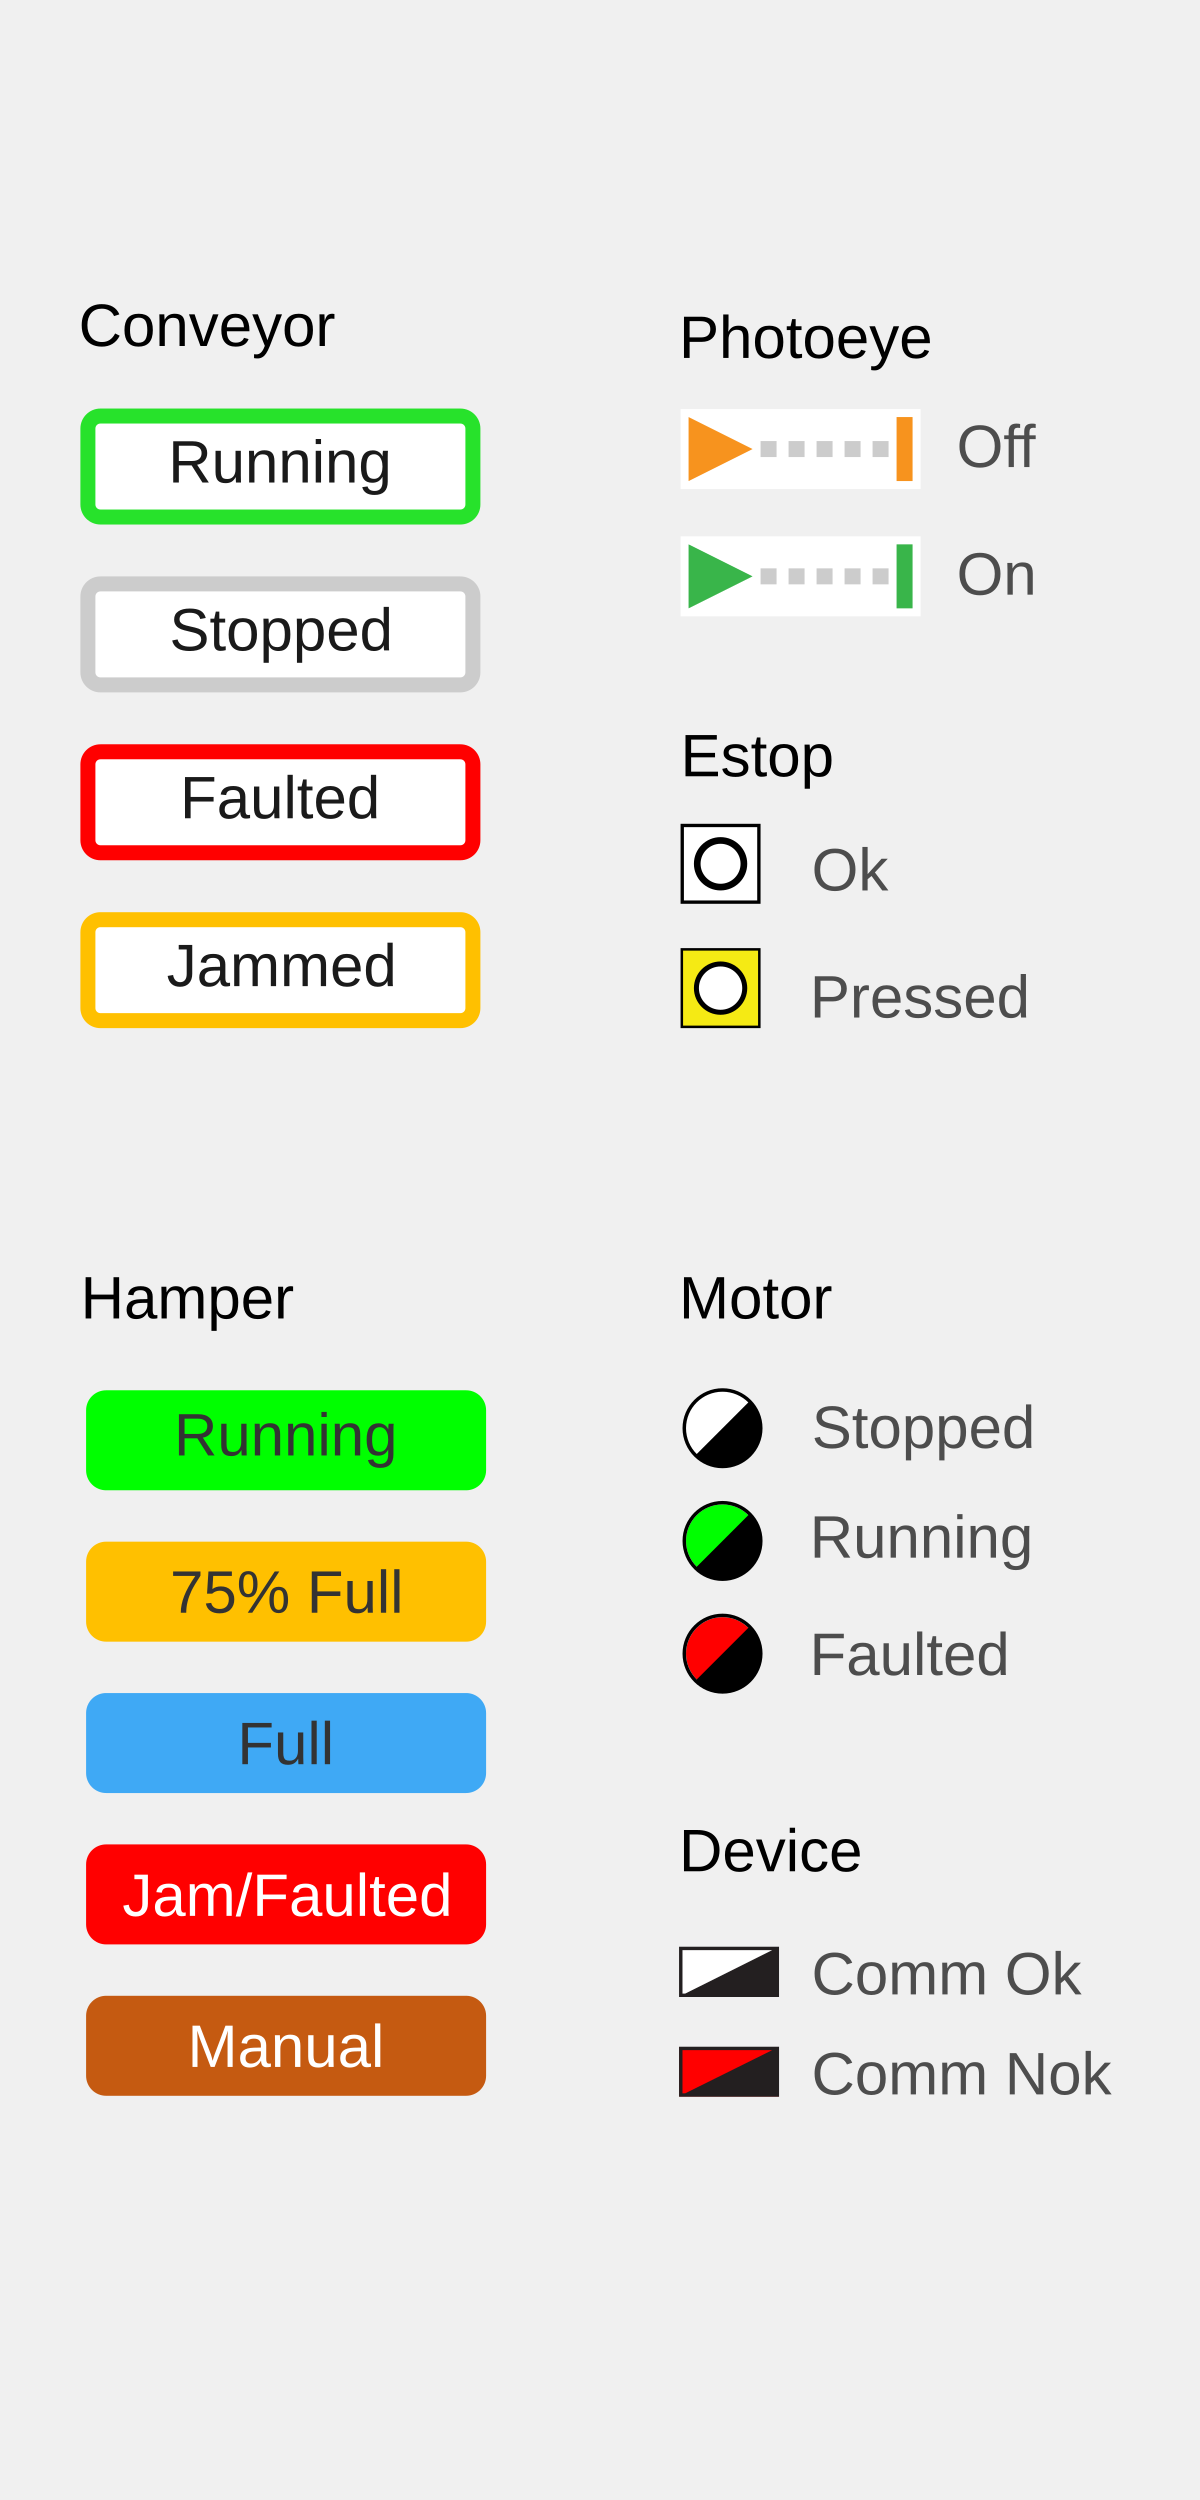
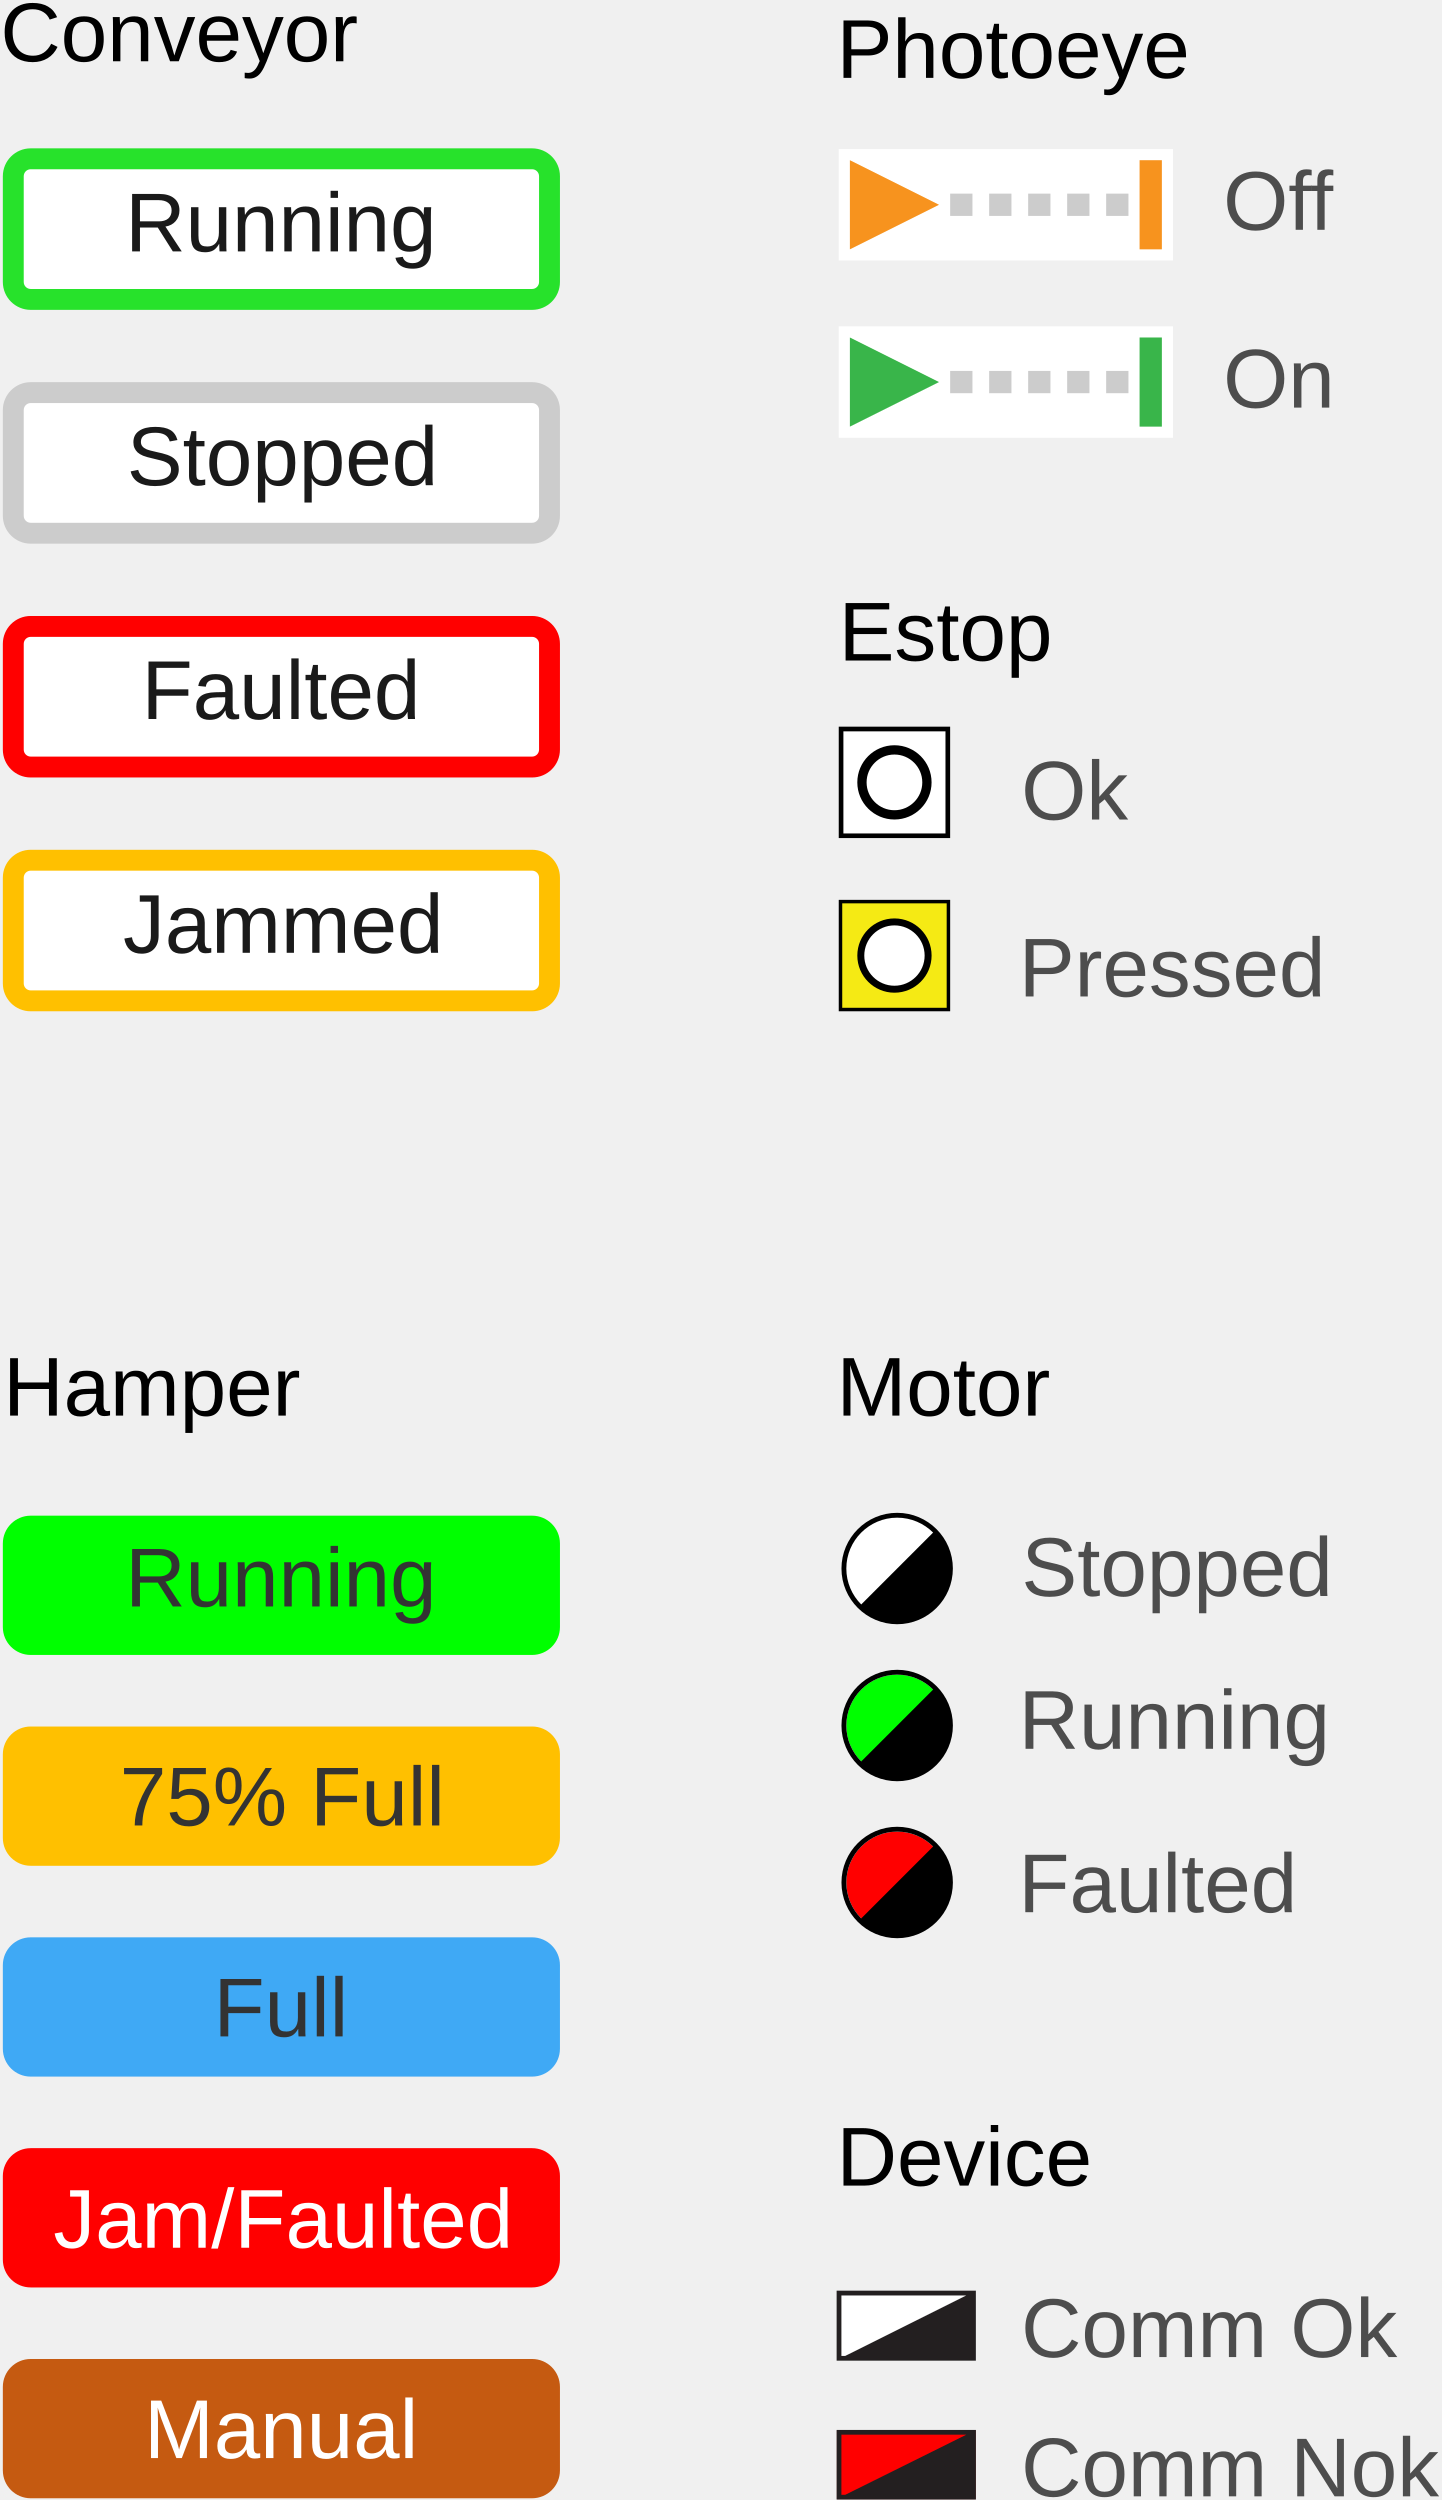
- <svg xmlns="http://www.w3.org/2000/svg" xmlns:xlink="http://www.w3.org/1999/xlink" id="Layer_1" data-name="Layer 1" viewBox="0 0 240 500">
+ <svg xmlns="http://www.w3.org/2000/svg" xmlns:xlink="http://www.w3.org/1999/xlink" id="Layer_1" data-name="Layer 1" viewBox="0 0 207 359">
  <defs>
    <style>
-       .gv-colors1 {
+       .gv-colors-1 {
        fill: #c55a11;
      }

-       .gv-colors2, .gv-colors3 {
+       .gv-colors-2, .gv-colors-3 {
        fill: #fff;
      }

-       .gv-colors3, .gv-colors4, .gv-colors5, .gv-colors6, .gv-colors7 {
+       .gv-colors-3, .gv-colors-4, .gv-colors-5, .gv-colors-6, .gv-colors-7 {
        font-family: ArialMT, Arial;
        font-size: 12px;
      }

-       .gv-colors5 {
+       .gv-colors-5 {
        fill: #1a1a1a;
      }

-       .gv-colors8 {
+       .gv-colors-8 {
        fill: #27e22b;
      }

-       .gv-colors9 {
+       .gv-colors-9 {
        fill: #f7931e;
      }

-       .gv-colors10 {
+       .gv-colors-10 {
        fill: #3fa9f5;
      }

-       .gv-colors11 {
+       .gv-colors-11 {
        fill: #39b54a;
      }

-       .gv-colors12 {
+       .gv-colors-12 {
        fill: #ffc000;
      }

-       .gv-colors13 {
+       .gv-colors-13 {
        fill: lime;
      }

-       .gv-colors6 {
+       .gv-colors-6 {
        fill: #4d4d4d;
      }

-       .gv-colors14 {
+       .gv-colors-14 {
        fill: #ccc;
      }

-       .gv-colors15 {
+       .gv-colors-15 {
        letter-spacing: -.018em;
      }

-       .gv-colors16 {
+       .gv-colors-16 {
        fill: #f5ea14;
      }

-       .gv-colors7 {
+       .gv-colors-7 {
        fill: #333;
      }

-       .gv-colors17 {
+       .gv-colors-17 {
        fill: #231f20;
      }

-       .gv-colors18 {
+       .gv-colors-18 {
        fill: red;
      }
    </style>
    <symbol id="ESTOP_LOOP_" data-name="ESTOP LOOP​" viewBox="0 0 12 12">
      <g>
-         <rect class="gv-colors2" x=".479" y=".5" width="11.021" height="11.011" />
+         <rect class="gv-colors-2" x=".479" y=".5" width="11.021" height="11.011" />
        <g>
          <path d="M12,0H0V12H12V0h0ZM.5,11.5V.5H11.5V11.5H.5Z" />
          <path d="M6,3c1.654,0,3,1.346,3,3s-1.346,3-3,3-3-1.346-3-3,1.346-3,3-3m0-1C3.791,2,2,3.791,2,6s1.791,4,4,4,4-1.791,4-4-1.791-4-4-4h0Z" />
        </g>
      </g>
    </symbol>
    <symbol id="PE2" viewBox="0 0 30 10">
      <g>
-         <rect class="gv-colors2" x="0" width="30" height="10" />
-         <polygon class="gv-colors11" points="9 5 1 1 1 9 9 5" />
-         <rect class="gv-colors11" x="27" y="1" width="2" height="8" />
-         <rect class="gv-colors14" x="10" y="4" width="2" height="2" />
-         <rect class="gv-colors14" x="13.5" y="4" width="2" height="2" />
-         <rect class="gv-colors14" x="17" y="4" width="2" height="2" />
-         <rect class="gv-colors14" x="20.5" y="4" width="2" height="2" />
-         <rect class="gv-colors14" x="24" y="4" width="2" height="2" />
+         <rect class="gv-colors-2" x="0" width="30" height="10" />
+         <polygon class="gv-colors-11" points="9 5 1 1 1 9 9 5" />
+         <rect class="gv-colors-11" x="27" y="1" width="2" height="8" />
+         <rect class="gv-colors-14" x="10" y="4" width="2" height="2" />
+         <rect class="gv-colors-14" x="13.5" y="4" width="2" height="2" />
+         <rect class="gv-colors-14" x="17" y="4" width="2" height="2" />
+         <rect class="gv-colors-14" x="20.5" y="4" width="2" height="2" />
+         <rect class="gv-colors-14" x="24" y="4" width="2" height="2" />
      </g>
    </symbol>
    <symbol id="PLC" viewBox="0 0 14.426 7.257">
      <g>
-         <rect class="gv-colors2" x=".031" y=".05" width="14.364" height="7.158" />
-         <path class="gv-colors17" d="M0,0V7.257H14.426V0H0ZM.495,6.762V.495H13.436L.89,6.762H.495Z" />
+         <rect class="gv-colors-2" x=".031" y=".05" width="14.364" height="7.158" />
+         <path class="gv-colors-17" d="M0,0V7.257H14.426V0H0ZM.495,6.762V.495H13.436L.89,6.762H.495Z" />
      </g>
    </symbol>
    <symbol id="VFD" viewBox="0 0 12 12">
      <g>
-         <circle class="gv-colors2" cx="6" cy="6" r="5.478" />
+         <circle class="gv-colors-2" cx="6" cy="6" r="5.478" />
        <path d="M6,0C2.692,0,0,2.691,0,6s2.692,6,6,6,6-2.692,6-6S9.309,0,6,0ZM.522,6C.522,2.979,2.979,.521,6,.521c1.51,0,2.88,.615,3.872,1.606L2.128,9.872c-.992-.992-1.606-2.361-1.606-3.872Z" />
      </g>
    </symbol>
  </defs>
  <g>
-     <rect class="gv-colors2" x="136.115" y="81.811" width="48" height="16" />
-     <g>
-       <polygon class="gv-colors2" points="139.716 86.648 146.044 89.811 139.716 92.975 139.716 86.648" />
-       <polygon class="gv-colors9" points="137.715 83.411 137.715 96.212 150.515 89.811 137.715 83.411 137.715 83.411" />
-     </g>
-     <g>
-       <rect class="gv-colors2" x="179.315" y="83.411" width="3.2" height="12.8" />
-       <polygon class="gv-colors9" points="182.515 83.411 179.315 83.411 179.315 96.212 182.515 96.212 182.515 83.411 182.515 83.411" />
-     </g>
-     <rect class="gv-colors14" x="152.115" y="88.211" width="3.2" height="3.2" />
-     <rect class="gv-colors14" x="157.715" y="88.211" width="3.2" height="3.2" />
-     <rect class="gv-colors14" x="163.315" y="88.211" width="3.2" height="3.2" />
-     <rect class="gv-colors14" x="168.915" y="88.211" width="3.2" height="3.2" />
-     <rect class="gv-colors14" x="174.515" y="88.211" width="3.2" height="3.2" />
-   </g>
-   <g>
-     <rect class="gv-colors16" x="136.365" y="189.875" width="15.5" height="15.5" />
-     <path d="M151.615,190.125v15h-15v-15h15m.5-.5h-16v16h16v-16h0Z" />
-   </g>
-   <g>
-     <path class="gv-colors2" d="M144.115,202.459c-2.665,0-4.833-2.168-4.833-4.833s2.168-4.833,4.833-4.833,4.834,2.168,4.834,4.833-2.169,4.833-4.834,4.833Z" />
-     <path d="M144.115,193.292c2.389,0,4.333,1.944,4.333,4.333s-1.944,4.333-4.333,4.333-4.333-1.944-4.333-4.333,1.944-4.333,4.333-4.333m0-1c-2.945,0-5.333,2.388-5.333,5.333s2.388,5.333,5.333,5.333,5.333-2.388,5.333-5.333-2.388-5.333-5.333-5.333h0Z" />
-   </g>
-   <g>
-     <circle class="gv-colors13" cx="144.507" cy="308.19" r="7.304" />
-     <path d="M144.507,300.19c-4.411,0-8,3.589-8,8s3.589,8,8,8,8-3.589,8-8-3.589-8-8-8Zm-7.304,8c0-4.028,3.277-7.305,7.304-7.305,2.014,0,3.84,.82,5.162,2.142l-10.325,10.325c-1.323-1.322-2.142-3.148-2.142-5.162Z" />
-   </g>
-   <g>
-     <circle class="gv-colors18" cx="144.507" cy="330.732" r="7.304" />
-     <path d="M144.507,322.733c-4.411,0-8,3.589-8,8s3.589,8,8,8,8-3.589,8-8-3.589-8-8-8Zm-7.304,8c0-4.028,3.277-7.305,7.304-7.305,2.014,0,3.84,.82,5.162,2.142l-10.325,10.325c-1.323-1.322-2.142-3.148-2.142-5.162Z" />
-   </g>
-   <use width="30" height="10" transform="translate(136.115 107.27) scale(1.6)" xlink:href="#PE2" />
-   <use width="14.426" height="7.257" transform="translate(135.811 389.344) scale(1.386)" xlink:href="#PLC" />
-   <g>
-     <rect class="gv-colors18" x="135.855" y="409.413" width="19.914" height="9.863" />
-     <path class="gv-colors17" d="M135.811,409.344v10h20v-10h-20Zm.686,9.318v-8.636h17.94l-17.393,8.636h-.547Z" />
-   </g>
-   <use width="12" height="12" transform="translate(136.115 164.758) scale(1.333)" xlink:href="#ESTOP_LOOP_" />
-   <use width="12" height="12" transform="translate(136.507 277.648) scale(1.333)" xlink:href="#VFD" />
-   <g>
-     <g>
-       <rect class="gv-colors2" x="17.58" y="83.209" width="77" height="20.194" rx="2.5" ry="2.5" />
-       <path class="gv-colors8" d="M92.08,84.709c.551,0,1,.448,1,1v15.194c0,.552-.449,1-1,1H20.08c-.551,0-1-.448-1-1v-15.194c0-.552,.449-1,1-1H92.08m0-3H20.08c-2.209,0-4,1.791-4,4v15.194c0,2.209,1.791,4,4,4H92.08c2.209,0,4-1.791,4-4v-15.194c0-2.209-1.791-4-4-4h0Z" />
-     </g>
-     <text class="gv-colors5" transform="translate(33.66 96.507)">
+     <rect class="gv-colors-2" x="120.444" y="21.405" width="48" height="16" />
+     <g>
+       <polygon class="gv-colors-2" points="124.044 26.241 130.372 29.405 124.044 32.569 124.044 26.241" />
+       <polygon class="gv-colors-9" points="122.044 23.005 122.044 35.805 134.844 29.405 122.044 23.005 122.044 23.005" />
+     </g>
+     <g>
+       <rect class="gv-colors-2" x="163.644" y="23.005" width="3.2" height="12.8" />
+       <polygon class="gv-colors-9" points="166.844 23.005 163.644 23.005 163.644 35.805 166.844 35.805 166.844 23.005 166.844 23.005" />
+     </g>
+     <rect class="gv-colors-14" x="136.444" y="27.805" width="3.2" height="3.2" />
+     <rect class="gv-colors-14" x="142.044" y="27.805" width="3.2" height="3.2" />
+     <rect class="gv-colors-14" x="147.644" y="27.805" width="3.2" height="3.2" />
+     <rect class="gv-colors-14" x="153.244" y="27.805" width="3.2" height="3.2" />
+     <rect class="gv-colors-14" x="158.844" y="27.805" width="3.2" height="3.2" />
+   </g>
+   <g>
+     <rect class="gv-colors-16" x="120.693" y="129.469" width="15.5" height="15.5" />
+     <path d="M135.944,129.719v15h-15v-15h15m.5-.5h-16v16h16v-16h0Z" />
+   </g>
+   <g>
+     <path class="gv-colors-2" d="M128.443,142.052c-2.665,0-4.833-2.168-4.833-4.833s2.168-4.833,4.833-4.833,4.834,2.168,4.834,4.833-2.169,4.833-4.834,4.833Z" />
+     <path d="M128.444,132.886c2.389,0,4.333,1.944,4.333,4.333s-1.944,4.333-4.333,4.333-4.333-1.944-4.333-4.333,1.944-4.333,4.333-4.333m0-1c-2.945,0-5.333,2.388-5.333,5.333s2.388,5.333,5.333,5.333,5.333-2.388,5.333-5.333-2.388-5.333-5.333-5.333h0Z" />
+   </g>
+   <g>
+     <circle class="gv-colors-13" cx="128.835" cy="247.784" r="7.304" />
+     <path d="M128.835,239.784c-4.411,0-8,3.589-8,8s3.589,8,8,8,8-3.589,8-8-3.589-8-8-8Zm-7.304,8c0-4.028,3.277-7.305,7.304-7.305,2.014,0,3.84,.82,5.162,2.142l-10.325,10.325c-1.323-1.322-2.142-3.148-2.142-5.162Z" />
+   </g>
+   <g>
+     <circle class="gv-colors-18" cx="128.835" cy="270.326" r="7.304" />
+     <path d="M128.835,262.326c-4.411,0-8,3.589-8,8s3.589,8,8,8,8-3.589,8-8-3.589-8-8-8Zm-7.304,8c0-4.028,3.277-7.305,7.304-7.305,2.014,0,3.84,.82,5.162,2.142l-10.325,10.325c-1.323-1.322-2.142-3.148-2.142-5.162Z" />
+   </g>
+   <use width="30" height="10" transform="translate(120.444 46.864) scale(1.6)" xlink:href="#PE2" />
+   <use width="14.426" height="7.257" transform="translate(120.14 328.938) scale(1.386)" xlink:href="#PLC" />
+   <g>
+     <rect class="gv-colors-18" x="120.183" y="349.006" width="19.914" height="9.863" />
+     <path class="gv-colors-17" d="M120.14,348.938v10h20v-10h-20Zm.686,9.318v-8.636h17.94l-17.393,8.636h-.547Z" />
+   </g>
+   <use width="12" height="12" transform="translate(120.444 104.352) scale(1.333)" xlink:href="#ESTOP_LOOP_" />
+   <use width="12" height="12" transform="translate(120.835 217.242) scale(1.333)" xlink:href="#VFD" />
+   <g>
+     <g>
+       <rect class="gv-colors-2" x="1.908" y="22.803" width="77" height="20.194" rx="2.5" ry="2.5" />
+       <path class="gv-colors-8" d="M76.408,24.303c.551,0,1,.448,1,1v15.194c0,.552-.449,1-1,1H4.408c-.551,0-1-.448-1-1v-15.194c0-.552,.449-1,1-1H76.408m0-3H4.408c-2.209,0-4,1.791-4,4v15.194c0,2.209,1.791,4,4,4H76.408c2.209,0,4-1.791,4-4v-15.194c0-2.209-1.791-4-4-4h0Z" />
+     </g>
+     <text class="gv-colors-5" transform="translate(17.988 36.1)">
      <tspan x="0" y="0">Running</tspan>
    </text>
  </g>
  <g>
    <g>
-       <rect class="gv-colors2" x="17.58" y="116.785" width="77" height="20.193" rx="2.5" ry="2.5" />
-       <path class="gv-colors14" d="M92.08,118.285c.551,0,1,.448,1,1v15.193c0,.552-.449,1-1,1H20.08c-.551,0-1-.448-1-1v-15.193c0-.552,.449-1,1-1H92.08m0-3H20.08c-2.209,0-4,1.791-4,4v15.193c0,2.209,1.791,4,4,4H92.08c2.209,0,4-1.791,4-4v-15.193c0-2.209-1.791-4-4-4h0Z" />
-     </g>
-     <text class="gv-colors5" transform="translate(33.89 130.082)">
+       <rect class="gv-colors-2" x="1.908" y="56.378" width="77" height="20.193" rx="2.5" ry="2.5" />
+       <path class="gv-colors-14" d="M76.408,57.878c.551,0,1,.448,1,1v15.193c0,.552-.449,1-1,1H4.408c-.551,0-1-.448-1-1v-15.193c0-.552,.449-1,1-1H76.408m0-3H4.408c-2.209,0-4,1.791-4,4v15.193c0,2.209,1.791,4,4,4H76.408c2.209,0,4-1.791,4-4v-15.193c0-2.209-1.791-4-4-4h0Z" />
+     </g>
+     <text class="gv-colors-5" transform="translate(18.218 69.675)">
      <tspan x="0" y="0">Stopped</tspan>
    </text>
  </g>
  <g>
    <g>
-       <rect class="gv-colors2" x="17.58" y="150.359" width="77" height="20.194" rx="2.5" ry="2.5" />
-       <path class="gv-colors18" d="M92.08,151.859c.551,0,1,.448,1,1v15.194c0,.552-.449,1-1,1H20.08c-.551,0-1-.448-1-1v-15.194c0-.552,.449-1,1-1H92.08m0-3H20.08c-2.209,0-4,1.791-4,4v15.194c0,2.209,1.791,4,4,4H92.08c2.209,0,4-1.791,4-4v-15.194c0-2.209-1.791-4-4-4h0Z" />
-     </g>
-     <text class="gv-colors5" transform="translate(36.015 163.657)">
+       <rect class="gv-colors-2" x="1.908" y="89.953" width="77" height="20.194" rx="2.5" ry="2.5" />
+       <path class="gv-colors-18" d="M76.408,91.453c.551,0,1,.448,1,1v15.194c0,.552-.449,1-1,1H4.408c-.551,0-1-.448-1-1v-15.194c0-.552,.449-1,1-1H76.408m0-3H4.408c-2.209,0-4,1.791-4,4v15.194c0,2.209,1.791,4,4,4H76.408c2.209,0,4-1.791,4-4v-15.194c0-2.209-1.791-4-4-4h0Z" />
+     </g>
+     <text class="gv-colors-5" transform="translate(20.343 103.251)">
      <tspan x="0" y="0">Faulted</tspan>
    </text>
  </g>
  <g>
    <g>
-       <rect class="gv-colors2" x="17.58" y="183.935" width="77" height="20.193" rx="2.5" ry="2.5" />
-       <path class="gv-colors12" d="M92.08,185.435c.551,0,1,.448,1,1v15.194c0,.552-.449,1-1,1H20.08c-.551,0-1-.448-1-1v-15.194c0-.552,.449-1,1-1H92.08m0-3H20.08c-2.209,0-4,1.791-4,4v15.194c0,2.209,1.791,4,4,4H92.08c2.209,0,4-1.791,4-4v-15.194c0-2.209-1.791-4-4-4h0Z" />
-     </g>
-     <text class="gv-colors5" transform="translate(33.339 197.232)">
+       <rect class="gv-colors-2" x="1.908" y="123.528" width="77" height="20.193" rx="2.5" ry="2.5" />
+       <path class="gv-colors-12" d="M76.408,125.028c.551,0,1,.448,1,1v15.194c0,.552-.449,1-1,1H4.408c-.551,0-1-.448-1-1v-15.194c0-.552,.449-1,1-1H76.408m0-3H4.408c-2.209,0-4,1.791-4,4v15.194c0,2.209,1.791,4,4,4H76.408c2.209,0,4-1.791,4-4v-15.194c0-2.209-1.791-4-4-4h0Z" />
+     </g>
+     <text class="gv-colors-5" transform="translate(17.667 136.826)">
      <tspan x="0" y="0">Jammed</tspan>
    </text>
  </g>
  <g>
-     <rect class="gv-colors13" x="17.219" y="278.058" width="80" height="20" rx="4" ry="4" />
-     <text class="gv-colors7" transform="translate(34.8 291.094)">
+     <rect class="gv-colors-13" x=".408" y="217.651" width="80" height="20" rx="4" ry="4" />
+     <text class="gv-colors-7" transform="translate(17.988 230.687)">
      <tspan x="0" y="0">Running</tspan>
    </text>
  </g>
  <g>
-     <rect class="gv-colors12" x="17.219" y="308.333" width="80" height="20" rx="4" ry="4" />
-     <text class="gv-colors7" transform="translate(34.015 322.545)">
+     <rect class="gv-colors-12" x=".408" y="247.926" width="80" height="20" rx="4" ry="4" />
+     <text class="gv-colors-7" transform="translate(17.204 262.138)">
      <tspan x="0" y="0">75% Full</tspan>
    </text>
  </g>
  <g>
-     <rect class="gv-colors10" x="17.219" y="338.607" width="80" height="20" rx="4" ry="4" />
-     <text class="gv-colors7" transform="translate(47.481 352.837)">
+     <rect class="gv-colors-10" x=".408" y="278.201" width="80" height="20" rx="4" ry="4" />
+     <text class="gv-colors-7" transform="translate(30.67 292.431)">
      <tspan x="0" y="0">Full</tspan>
    </text>
  </g>
  <g>
-     <rect class="gv-colors18" x="17.219" y="368.882" width="80" height="20" rx="4" ry="4" />
-     <text class="gv-colors3" transform="translate(24.471 383.178)">
+     <rect class="gv-colors-18" x=".408" y="308.476" width="80" height="20" rx="4" ry="4" />
+     <text class="gv-colors-3" transform="translate(7.66 322.772)">
      <tspan x="0" y="0">Jam/Faulted</tspan>
    </text>
  </g>
  <g>
-     <rect class="gv-colors1" x="17.219" y="399.157" width="80" height="20" rx="4" ry="4" />
-     <text class="gv-colors3" transform="translate(37.513 413.387)">
+     <rect class="gv-colors-1" x=".408" y="338.751" width="80" height="20" rx="4" ry="4" />
+     <text class="gv-colors-3" transform="translate(20.701 352.981)">
      <tspan x="0" y="0">Manual</tspan>
    </text>
  </g>
-   <text class="gv-colors4" transform="translate(15.731 69.204)">
+   <text class="gv-colors-4" transform="translate(.059 8.798)">
    <tspan x="0" y="0">Conveyor</tspan>
  </text>
-   <text class="gv-colors4" transform="translate(135.812 71.592)">
+   <text class="gv-colors-4" transform="translate(120.14 11.186)">
    <tspan x="0" y="0">Photoeye</tspan>
  </text>
-   <text class="gv-colors4" transform="translate(136.116 155.259)">
+   <text class="gv-colors-4" transform="translate(120.444 94.852)">
    <tspan x="0" y="0">Estop</tspan>
  </text>
-   <text class="gv-colors4" transform="translate(135.812 263.691)">
+   <text class="gv-colors-4" transform="translate(120.14 203.285)">
    <tspan x="0" y="0">Motor</tspan>
  </text>
-   <text class="gv-colors4" transform="translate(135.812 374.255)">
+   <text class="gv-colors-4" transform="translate(120.14 313.849)">
    <tspan x="0" y="0">Device</tspan>
  </text>
-   <text class="gv-colors4" transform="translate(16.139 263.691)">
+   <text class="gv-colors-4" transform="translate(.467 203.285)">
    <tspan x="0" y="0">Hamper</tspan>
  </text>
-   <text class="gv-colors6" transform="translate(162.33 178.091)">
+   <text class="gv-colors-6" transform="translate(146.658 117.685)">
    <tspan x="0" y="0">Ok</tspan>
  </text>
-   <text class="gv-colors6" transform="translate(191.33 93.408)">
+   <text class="gv-colors-6" transform="translate(175.658 33.002)">
    <tspan x="0" y="0">O</tspan>
-     <tspan class="gv-colors15" x="9.334" y="0">f</tspan>
+     <tspan class="gv-colors-15" x="9.334" y="0">f</tspan>
    <tspan x="12.451" y="0">f</tspan>
  </text>
-   <text class="gv-colors6" transform="translate(191.33 118.935)">
+   <text class="gv-colors-6" transform="translate(175.658 58.529)">
    <tspan x="0" y="0">On</tspan>
  </text>
-   <text class="gv-colors6" transform="translate(161.982 203.502)">
+   <text class="gv-colors-6" transform="translate(146.31 143.096)">
    <tspan x="0" y="0">Pressed</tspan>
  </text>
-   <text class="gv-colors6" transform="translate(162.354 289.589)">
+   <text class="gv-colors-6" transform="translate(146.682 229.183)">
    <tspan x="0" y="0">Stopped</tspan>
  </text>
-   <text class="gv-colors6" transform="translate(161.958 311.533)">
+   <text class="gv-colors-6" transform="translate(146.286 251.127)">
    <tspan x="0" y="0">Running</tspan>
  </text>
-   <text class="gv-colors6" transform="translate(161.922 335.001)">
+   <text class="gv-colors-6" transform="translate(146.25 274.595)">
    <tspan x="0" y="0">Faulted</tspan>
  </text>
-   <text class="gv-colors6" transform="translate(162.306 398.877)">
+   <text class="gv-colors-6" transform="translate(146.634 338.47)">
    <tspan x="0" y="0">Comm Ok</tspan>
  </text>
-   <text class="gv-colors6" transform="translate(162.306 418.877)">
+   <text class="gv-colors-6" transform="translate(146.634 358.47)">
    <tspan x="0" y="0">Comm Nok</tspan>
  </text>
</svg>
